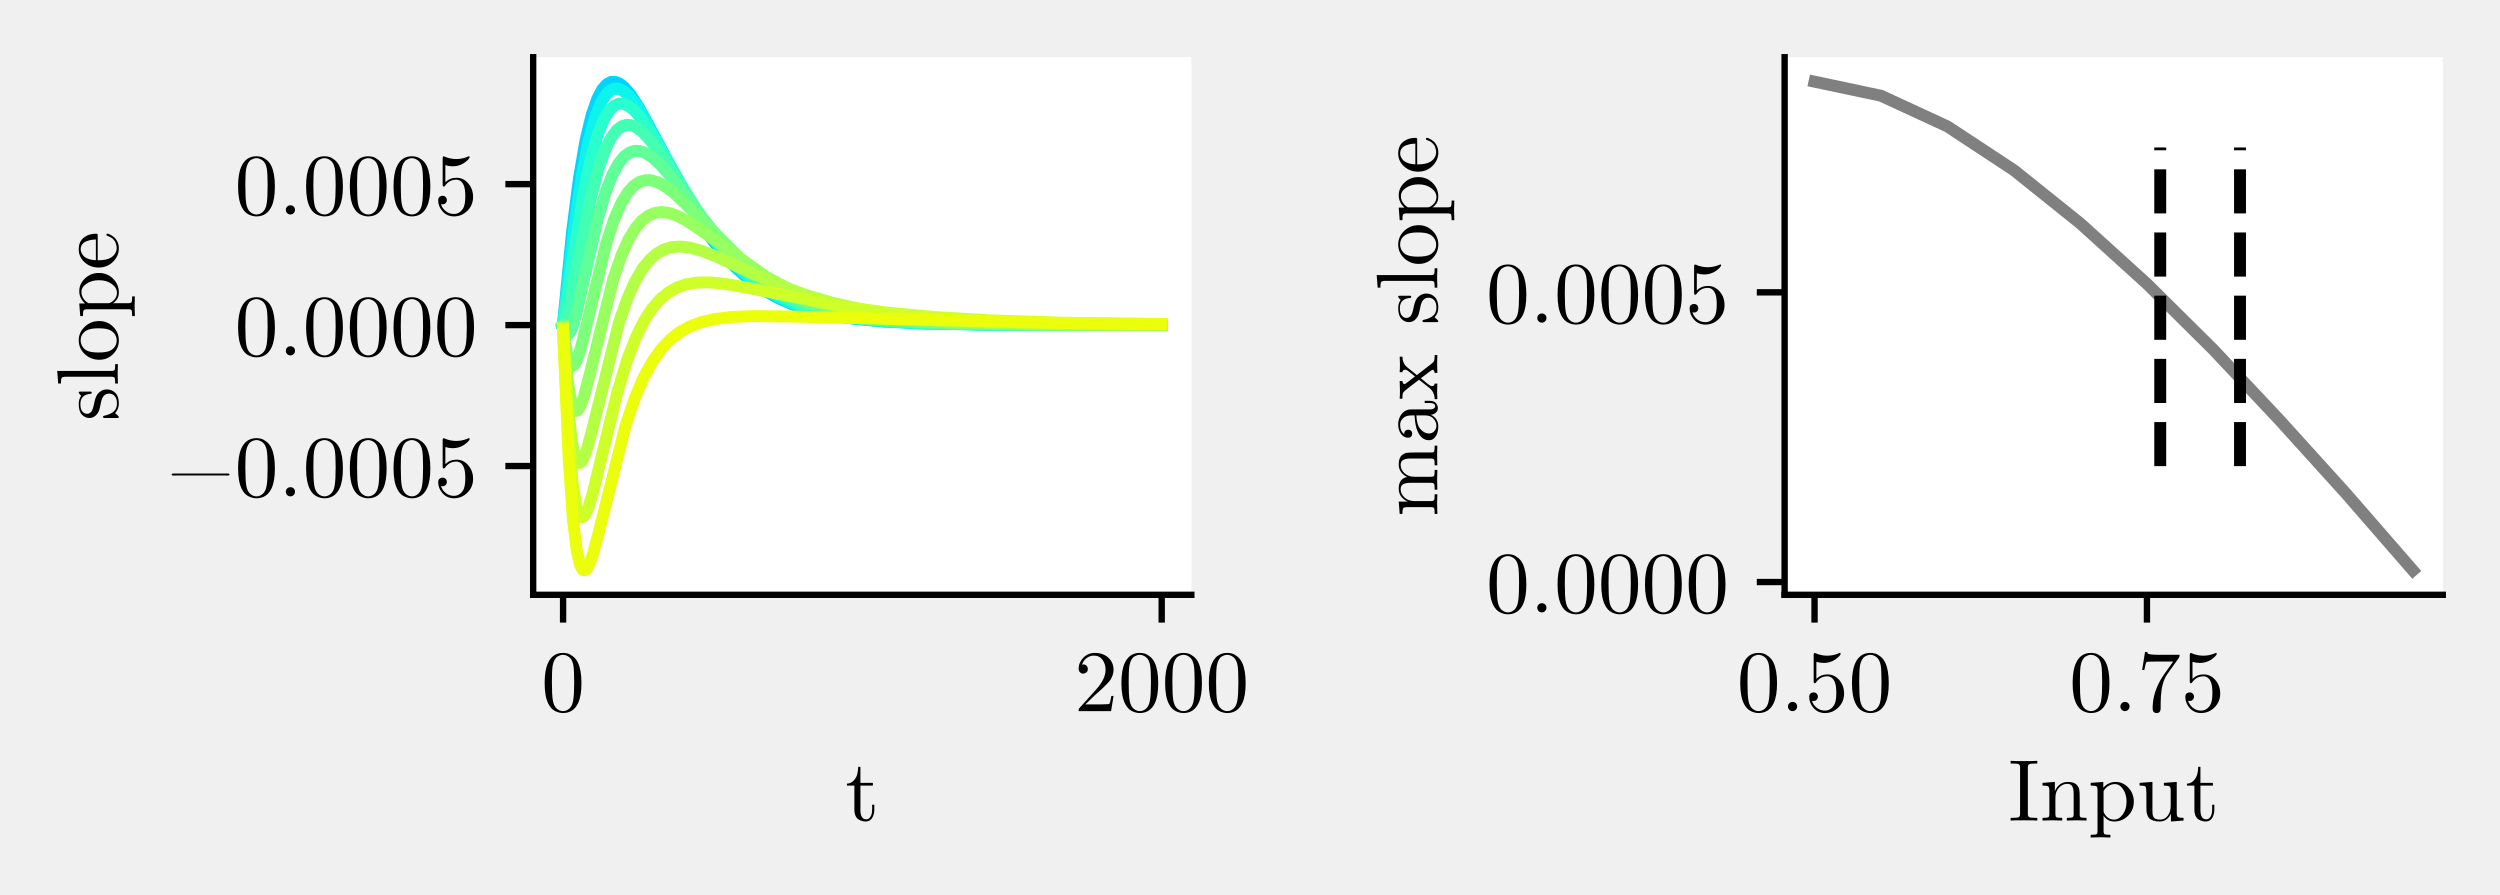
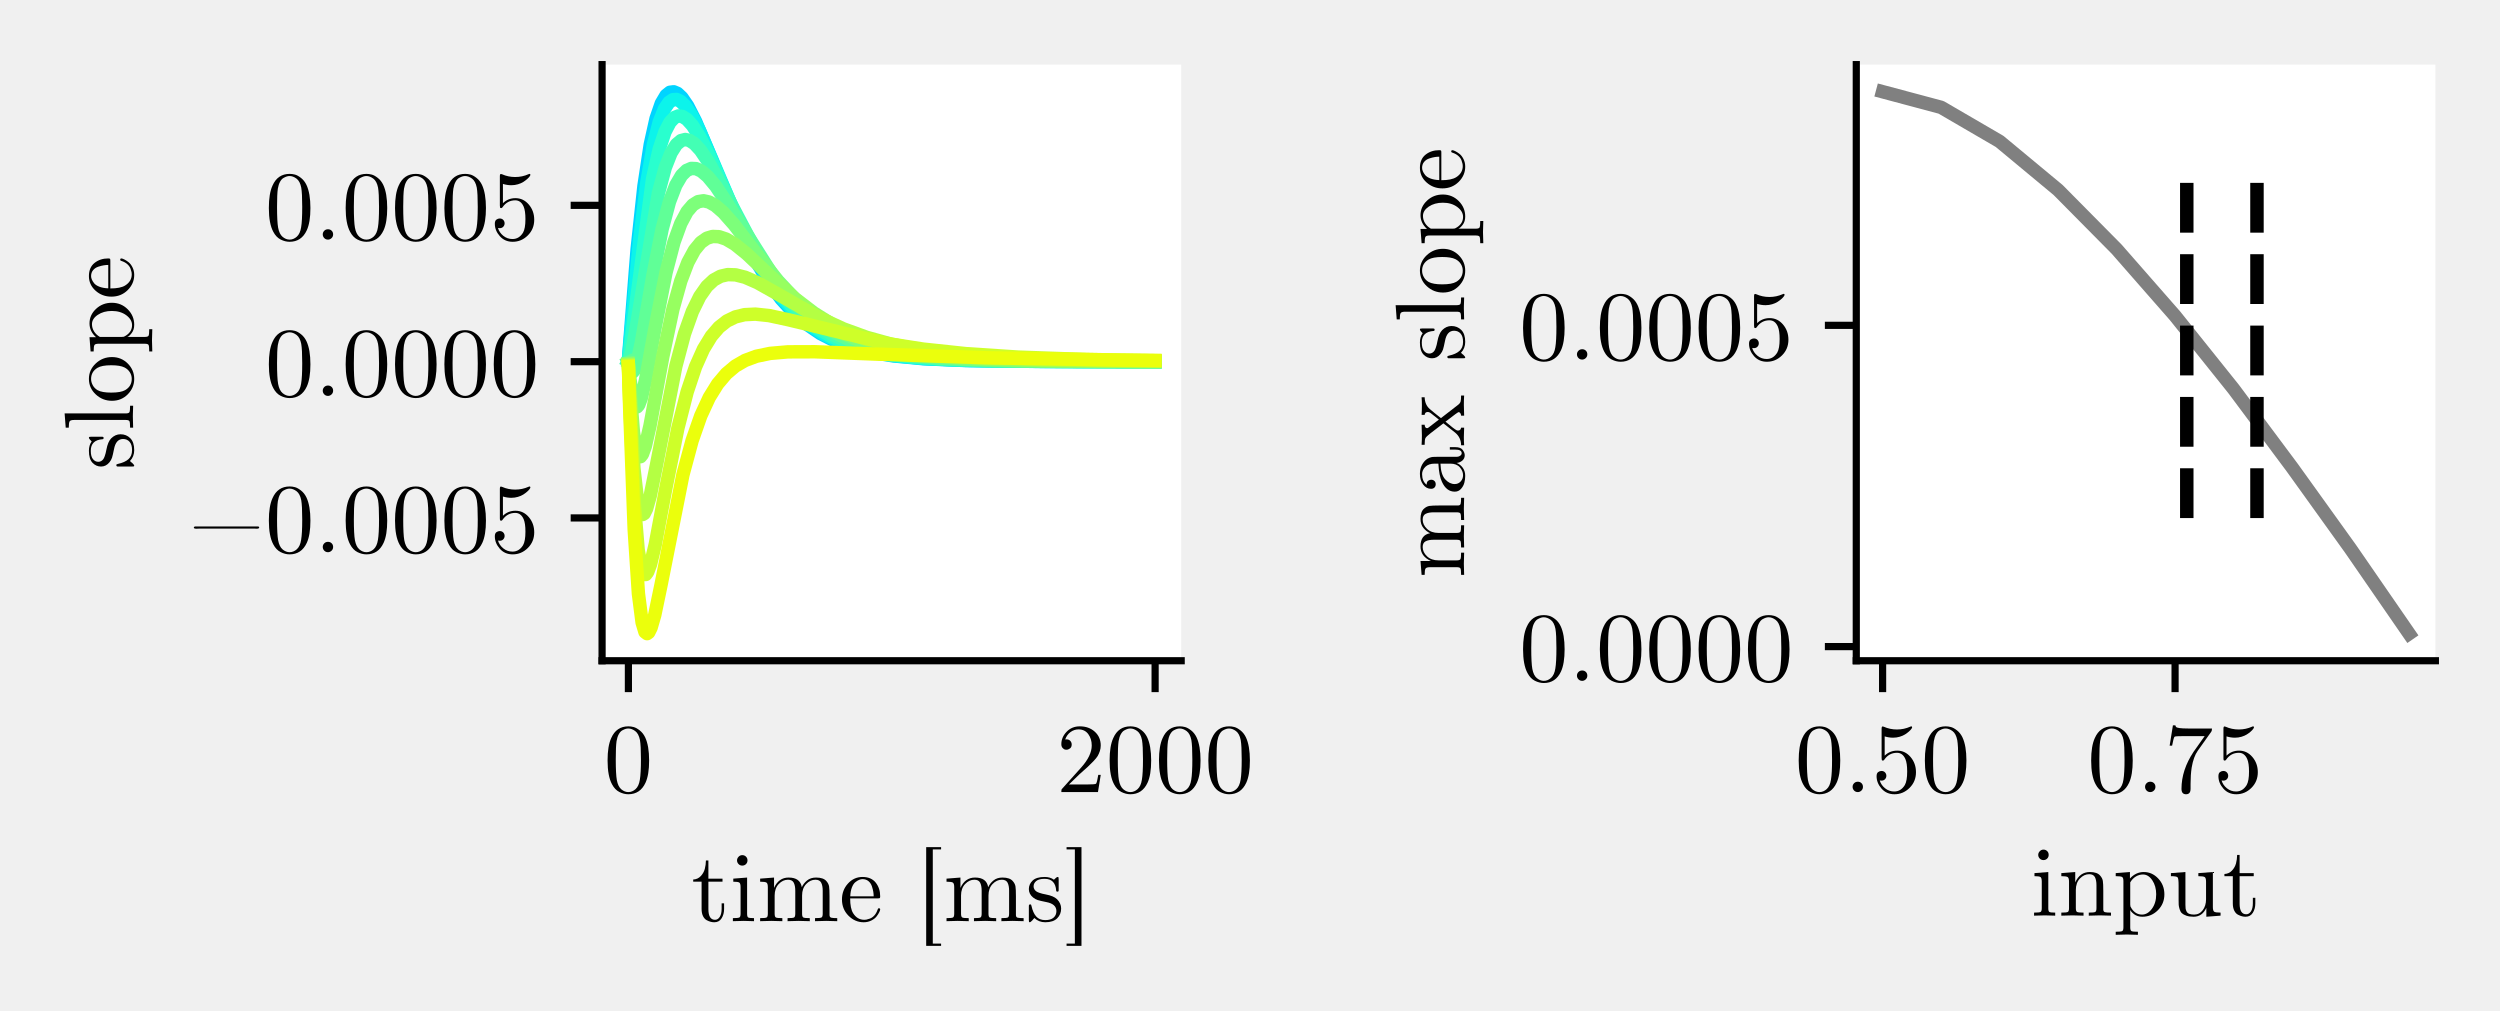
- <svg xmlns="http://www.w3.org/2000/svg" xmlns:xlink="http://www.w3.org/1999/xlink" width="314.556pt" height="112.579pt" viewBox="0 0 314.556 112.579" version="1.1">
+ <svg xmlns="http://www.w3.org/2000/svg" xmlns:xlink="http://www.w3.org/1999/xlink" width="278.556pt" height="112.591pt" viewBox="0 0 278.556 112.591" version="1.1">
  <defs>
    <style type="text/css">*{stroke-linejoin: round; stroke-linecap: butt}</style>
  </defs>
  <g id="figure_1">
    <g id="patch_1">
-       <path d="M 0 112.579  L 314.556 112.579  L 314.556 0  L 0 0  L 0 112.579  z " style="fill: none" />
+       <path d="M 0 112.591  L 278.556 112.591  L 278.556 0  L 0 0  L 0 112.591  z " style="fill: none" />
    </g>
    <g id="axes_1">
      <g id="patch_2">
-         <path d="M 67.085 74.84  L 149.895 74.84  L 149.895 7.2  L 67.085 7.2  z " style="fill: #ffffff" />
+         <path d="M 67.085 73.621  L 131.61 73.621  L 131.61 7.2  L 67.085 7.2  z " style="fill: #ffffff" />
      </g>
      <g id="matplotlib.axis_1">
        <g id="xtick_1">
          <g id="line2d_1">
            <defs>
-               <path id="m5035bcebec" d="M 0 0  L 0 3.5  " style="stroke: #000000; stroke-width: 0.8" />
-             </defs>
-             <g>
-               <use xlink:href="#m5035bcebec" x="70.849" y="74.84" style="stroke: #000000; stroke-width: 0.8" />
+               <path id="ma3c3cb463a" d="M 0 0  L 0 3.5  " style="stroke: #000000; stroke-width: 0.8" />
+             </defs>
+             <g>
+               <use xlink:href="#ma3c3cb463a" x="70.018" y="73.621" style="stroke: #000000; stroke-width: 0.8" />
            </g>
          </g>
          <g id="text_1">
-             <g transform="translate(68.0988 89.47469)scale(0.11 -0.11)">
+             <g transform="translate(67.26765 88.25594)scale(0.11 -0.11)">
              <defs>
                <path id="CMUSerif-Roman-30" d="M 250 2048  Q 250 2989 486 3501  Q 819 4262 1600 4262  Q 1766 4262 1939 4217  Q 2112 4173 2333 4000  Q 2554 3827 2688 3546  Q 2944 3002 2944 2048  Q 2944 1114 2707 602  Q 2362 -141 1594 -141  Q 1306 -141 1014 6  Q 723 154 538 506  Q 250 1037 250 2048  z M 781 2125  Q 781 1158 851 774  Q 928 358 1142 179  Q 1357 0 1594 0  Q 1850 0 2064 192  Q 2278 384 2342 800  Q 2413 1210 2413 2125  Q 2413 3014 2349 3373  Q 2266 3789 2042 3955  Q 1818 4122 1594 4122  Q 1510 4122 1420 4096  Q 1331 4070 1203 4000  Q 1075 3930 976 3750  Q 877 3571 832 3302  Q 781 2957 781 2125  z " transform="scale(0.015625)" />
              </defs>
              <use xlink:href="#CMUSerif-Roman-30" />
            </g>
          </g>
        </g>
        <g id="xtick_2">
          <g id="line2d_2">
            <g>
-               <use xlink:href="#m5035bcebec" x="146.169" y="74.84" style="stroke: #000000; stroke-width: 0.8" />
+               <use xlink:href="#ma3c3cb463a" x="128.706" y="73.621" style="stroke: #000000; stroke-width: 0.8" />
            </g>
          </g>
          <g id="text_2">
-             <g transform="translate(135.1688 89.47469)scale(0.11 -0.11)">
+             <g transform="translate(117.7063 88.25594)scale(0.11 -0.11)">
              <defs>
                <path id="CMUSerif-Roman-32" d="M 320 0  Q 320 115 329 150  Q 339 186 390 237  L 1619 1606  Q 2291 2362 2291 3021  Q 2291 3450 2067 3757  Q 1843 4064 1434 4064  Q 1152 4064 915 3891  Q 678 3718 570 3411  Q 589 3418 653 3418  Q 813 3418 902 3318  Q 992 3219 992 3085  Q 992 2912 880 2829  Q 768 2746 659 2746  Q 614 2746 556 2755  Q 499 2765 409 2854  Q 320 2944 320 3104  Q 320 3552 659 3907  Q 998 4262 1517 4262  Q 2106 4262 2490 3913  Q 2874 3565 2874 3021  Q 2874 2829 2816 2656  Q 2758 2483 2681 2348  Q 2605 2214 2400 2000  Q 2195 1786 2028 1632  Q 1862 1478 1491 1152  L 813 493  L 1965 493  Q 2528 493 2573 544  Q 2637 634 2714 1114  L 2874 1114  L 2694 0  L 320 0  z " transform="scale(0.015625)" />
              </defs>
              <use xlink:href="#CMUSerif-Roman-32" />
              <use xlink:href="#CMUSerif-Roman-30" x="50" />
              <use xlink:href="#CMUSerif-Roman-30" x="100" />
              <use xlink:href="#CMUSerif-Roman-30" x="150" />
            </g>
          </g>
        </g>
        <g id="text_3">
-           <g transform="translate(106.3561 103.2441)scale(0.11 -0.11)">
+           <g transform="translate(77.02847 102.6406)scale(0.11 -0.11)">
            <defs>
              <path id="CMUSerif-Roman-74" d="M 122 2560  L 122 2701  Q 416 2714 611 2922  Q 806 3130 873 3386  Q 941 3642 947 3936  L 1107 3936  L 1107 2758  L 2022 2758  L 2022 2560  L 1107 2560  L 1107 781  Q 1107 90 1536 90  Q 1722 90 1843 278  Q 1965 467 1965 806  L 1965 1158  L 2125 1158  L 2125 794  Q 2125 448 1965 189  Q 1805 -70 1491 -70  Q 1376 -70 1261 -41  Q 1146 -13 998 64  Q 851 141 758 329  Q 666 518 666 794  L 666 2560  L 122 2560  z " transform="scale(0.015625)" />
+               <path id="CMUSerif-Roman-69" d="M 211 0  L 211 198  Q 550 198 630 240  Q 710 282 710 486  L 710 2208  Q 710 2445 630 2502  Q 550 2560 237 2560  L 237 2758  L 1133 2829  L 1133 480  Q 1133 288 1200 243  Q 1267 198 1581 198  L 1581 0  Q 928 19 915 19  Q 826 19 211 0  z M 480 3942  Q 480 4070 579 4176  Q 678 4282 819 4282  Q 960 4282 1059 4186  Q 1158 4090 1158 3942  Q 1158 3795 1059 3699  Q 960 3603 819 3603  Q 672 3603 576 3705  Q 480 3808 480 3942  z " transform="scale(0.015625)" />
+               <path id="CMUSerif-Roman-6d" d="M 205 0  L 205 198  Q 544 198 624 240  Q 704 282 704 486  L 704 2202  Q 704 2438 621 2499  Q 538 2560 205 2560  L 205 2758  L 1107 2829  L 1107 2157  Q 1408 2829 2054 2829  Q 2803 2829 2906 2202  Q 3014 2445 3244 2637  Q 3475 2829 3834 2829  Q 4314 2829 4506 2592  Q 4646 2432 4675 2253  Q 4704 2074 4704 1613  L 4704 390  Q 4710 256 4812 227  Q 4915 198 5203 198  L 5203 0  Q 4550 19 4486 19  Q 4435 19 3763 0  L 3763 198  Q 4102 198 4182 240  Q 4262 282 4262 486  L 4262 1978  Q 4262 2304 4163 2496  Q 4064 2688 3789 2688  Q 3456 2688 3190 2409  Q 2925 2131 2925 1664  L 2925 486  Q 2925 282 3005 240  Q 3085 198 3424 198  L 3424 0  Q 2771 19 2707 19  Q 2656 19 1984 0  L 1984 198  Q 2323 198 2403 240  Q 2483 282 2483 486  L 2483 1978  Q 2483 2304 2384 2496  Q 2285 2688 2010 2688  Q 1677 2688 1411 2409  Q 1146 2131 1146 1664  L 1146 486  Q 1146 282 1226 240  Q 1306 198 1645 198  L 1645 0  Q 992 19 928 19  Q 877 19 205 0  z " transform="scale(0.015625)" />
+               <path id="CMUSerif-Roman-65" d="M 179 1408  Q 179 2010 566 2438  Q 954 2867 1510 2867  Q 2074 2867 2365 2502  Q 2656 2138 2656 1613  Q 2656 1517 2630 1497  Q 2605 1478 2496 1478  L 710 1478  Q 710 826 902 518  Q 1171 90 1626 90  Q 1690 90 1763 102  Q 1837 115 1990 169  Q 2144 224 2278 371  Q 2413 518 2490 749  Q 2509 838 2573 838  Q 2656 838 2656 762  Q 2656 704 2595 579  Q 2534 454 2419 304  Q 2304 154 2080 42  Q 1856 -70 1587 -70  Q 1024 -70 601 355  Q 179 781 179 1408  z M 717 1613  L 2234 1613  Q 2234 1747 2211 1897  Q 2189 2048 2121 2256  Q 2054 2464 1897 2595  Q 1741 2726 1510 2726  Q 1408 2726 1296 2681  Q 1184 2637 1049 2531  Q 915 2426 822 2186  Q 730 1946 717 1613  z " transform="scale(0.015625)" />
+               <path id="CMUSerif-Roman-20" transform="scale(0.015625)" />
+               <path id="CMUSerif-Roman-5b" d="M 666 -1600  L 666 4800  L 1632 4800  L 1632 4653  L 1094 4653  L 1094 -1453  L 1632 -1453  L 1632 -1600  L 666 -1600  z " transform="scale(0.015625)" />
+               <path id="CMUSerif-Roman-73" d="M 211 83  L 211 928  Q 211 998 214 1024  Q 218 1050 237 1069  Q 256 1088 294 1088  Q 339 1088 355 1069  Q 371 1050 384 979  Q 480 538 688 304  Q 896 70 1274 70  Q 1632 70 1814 230  Q 1997 390 1997 653  Q 1997 1120 1331 1242  Q 947 1318 787 1369  Q 627 1421 486 1536  Q 211 1760 211 2080  Q 211 2400 454 2633  Q 698 2867 1235 2867  Q 1594 2867 1837 2688  Q 1907 2746 1946 2790  Q 2029 2867 2074 2867  Q 2125 2867 2134 2835  Q 2144 2803 2144 2714  L 2144 2067  Q 2144 1997 2141 1971  Q 2138 1946 2118 1930  Q 2099 1914 2061 1914  Q 1990 1914 1984 1971  Q 1933 2746 1235 2746  Q 858 2746 688 2602  Q 518 2458 518 2259  Q 518 2150 569 2067  Q 621 1984 688 1936  Q 755 1888 880 1843  Q 1005 1798 1081 1782  Q 1158 1766 1306 1734  Q 1818 1638 2035 1427  Q 2304 1158 2304 819  Q 2304 442 2048 186  Q 1792 -70 1274 -70  Q 858 -70 570 205  Q 531 166 502 134  Q 474 102 464 89  Q 454 77 451 70  Q 448 64 442 58  Q 314 -70 282 -70  Q 230 -70 220 -38  Q 211 -6 211 83  z " transform="scale(0.015625)" />
+               <path id="CMUSerif-Roman-5d" d="M 134 -1453  L 672 -1453  L 672 4653  L 134 4653  L 134 4800  L 1101 4800  L 1101 -1600  L 134 -1600  L 134 -1453  z " transform="scale(0.015625)" />
            </defs>
            <use xlink:href="#CMUSerif-Roman-74" />
+             <use xlink:href="#CMUSerif-Roman-69" x="38.8" />
+             <use xlink:href="#CMUSerif-Roman-6d" x="66.5" />
+             <use xlink:href="#CMUSerif-Roman-65" x="149.8" />
+             <use xlink:href="#CMUSerif-Roman-20" x="194.2" />
+             <use xlink:href="#CMUSerif-Roman-5b" x="227.5" />
+             <use xlink:href="#CMUSerif-Roman-6d" x="255.3" />
+             <use xlink:href="#CMUSerif-Roman-73" x="338.6" />
+             <use xlink:href="#CMUSerif-Roman-5d" x="378" />
          </g>
        </g>
      </g>
      <g id="matplotlib.axis_2">
        <g id="ytick_1">
          <g id="line2d_3">
            <defs>
-               <path id="mf6440a1a18" d="M 0 0  L -3.5 0  " style="stroke: #000000; stroke-width: 0.8" />
-             </defs>
-             <g>
-               <use xlink:href="#mf6440a1a18" x="67.085" y="58.637" style="stroke: #000000; stroke-width: 0.8" />
+               <path id="m4d331d94d0" d="M 0 0  L -3.5 0  " style="stroke: #000000; stroke-width: 0.8" />
+             </defs>
+             <g>
+               <use xlink:href="#m4d331d94d0" x="67.085" y="57.71" style="stroke: #000000; stroke-width: 0.8" />
            </g>
          </g>
          <g id="text_4">
-             <g transform="translate(20.96937 62.45424)scale(0.11 -0.11)">
+             <g transform="translate(20.96937 61.52744)scale(0.11 -0.11)">
              <defs>
                <path id="CMUSerif-Roman-2212" d="M 365 1594  Q 365 1670 493 1670  L 4416 1670  Q 4422 1670 4451 1670  Q 4480 1670 4489 1670  Q 4499 1670 4521 1670  Q 4544 1670 4553 1664  Q 4563 1658 4576 1651  Q 4589 1645 4595 1632  Q 4602 1619 4602 1600  Q 4602 1523 4435 1523  L 4422 1523  Q 4403 1523 4368 1526  Q 4333 1530 4314 1530  L 710 1530  Q 685 1530 637 1526  Q 589 1523 563 1523  L 531 1523  Q 365 1523 365 1594  z " transform="scale(0.015625)" />
                <path id="CMUSerif-Roman-2e" d="M 640 102  Q 544 205 544 339  Q 544 474 640 573  Q 736 672 883 672  Q 1024 672 1120 579  Q 1216 486 1216 339  Q 1216 192 1113 96  Q 1011 0 883 0  Q 736 0 640 102  z " transform="scale(0.015625)" />
                <path id="CMUSerif-Roman-35" d="M 320 1030  Q 320 1222 422 1296  Q 525 1370 634 1370  Q 781 1370 867 1277  Q 954 1184 954 1056  Q 954 928 867 835  Q 781 742 634 742  Q 563 742 525 755  Q 608 461 867 249  Q 1126 38 1466 38  Q 1894 38 2150 454  Q 2304 723 2304 1331  Q 2304 1869 2189 2138  Q 2010 2547 1645 2547  Q 1126 2547 819 2099  Q 781 2042 736 2042  Q 672 2042 659 2077  Q 646 2112 646 2208  L 646 4102  Q 646 4256 710 4256  Q 736 4256 787 4237  Q 1190 4058 1638 4058  Q 2099 4058 2509 4243  Q 2541 4262 2560 4262  Q 2624 4262 2624 4192  Q 2624 4166 2573 4092  Q 2522 4019 2413 3923  Q 2304 3827 2163 3737  Q 2022 3648 1817 3587  Q 1613 3526 1389 3526  Q 1120 3526 845 3610  L 845 2362  Q 1178 2688 1658 2688  Q 2170 2688 2522 2275  Q 2874 1862 2874 1286  Q 2874 685 2458 272  Q 2042 -141 1478 -141  Q 966 -141 643 224  Q 320 589 320 1030  z " transform="scale(0.015625)" />
              </defs>
              <use xlink:href="#CMUSerif-Roman-2212" />
              <use xlink:href="#CMUSerif-Roman-30" x="77.8" />
              <use xlink:href="#CMUSerif-Roman-2e" x="127.8" />
              <use xlink:href="#CMUSerif-Roman-30" x="155.6" />
              <use xlink:href="#CMUSerif-Roman-30" x="205.6" />
              <use xlink:href="#CMUSerif-Roman-30" x="255.6" />
              <use xlink:href="#CMUSerif-Roman-35" x="305.6" />
            </g>
          </g>
        </g>
        <g id="ytick_2">
          <g id="line2d_4">
            <g>
-               <use xlink:href="#mf6440a1a18" x="67.085" y="40.903" style="stroke: #000000; stroke-width: 0.8" />
+               <use xlink:href="#m4d331d94d0" x="67.085" y="40.296" style="stroke: #000000; stroke-width: 0.8" />
            </g>
          </g>
          <g id="text_5">
-             <g transform="translate(29.52703 44.72035)scale(0.11 -0.11)">
+             <g transform="translate(29.52703 44.11308)scale(0.11 -0.11)">
              <use xlink:href="#CMUSerif-Roman-30" />
              <use xlink:href="#CMUSerif-Roman-2e" x="50" />
              <use xlink:href="#CMUSerif-Roman-30" x="77.8" />
              <use xlink:href="#CMUSerif-Roman-30" x="127.8" />
              <use xlink:href="#CMUSerif-Roman-30" x="177.8" />
              <use xlink:href="#CMUSerif-Roman-30" x="227.8" />
            </g>
          </g>
        </g>
        <g id="ytick_3">
          <g id="line2d_5">
            <g>
-               <use xlink:href="#mf6440a1a18" x="67.085" y="23.169" style="stroke: #000000; stroke-width: 0.8" />
+               <use xlink:href="#m4d331d94d0" x="67.085" y="22.881" style="stroke: #000000; stroke-width: 0.8" />
            </g>
          </g>
          <g id="text_6">
-             <g transform="translate(29.52703 26.98645)scale(0.11 -0.11)">
+             <g transform="translate(29.52703 26.69872)scale(0.11 -0.11)">
              <use xlink:href="#CMUSerif-Roman-30" />
              <use xlink:href="#CMUSerif-Roman-2e" x="50" />
              <use xlink:href="#CMUSerif-Roman-30" x="77.8" />
              <use xlink:href="#CMUSerif-Roman-30" x="127.8" />
              <use xlink:href="#CMUSerif-Roman-30" x="177.8" />
              <use xlink:href="#CMUSerif-Roman-35" x="227.8" />
            </g>
          </g>
        </g>
        <g id="text_7">
-           <g transform="translate(14.83469 52.95586)rotate(-90)scale(0.11 -0.11)">
-             <defs>
-               <path id="CMUSerif-Roman-73" d="M 211 83  L 211 928  Q 211 998 214 1024  Q 218 1050 237 1069  Q 256 1088 294 1088  Q 339 1088 355 1069  Q 371 1050 384 979  Q 480 538 688 304  Q 896 70 1274 70  Q 1632 70 1814 230  Q 1997 390 1997 653  Q 1997 1120 1331 1242  Q 947 1318 787 1369  Q 627 1421 486 1536  Q 211 1760 211 2080  Q 211 2400 454 2633  Q 698 2867 1235 2867  Q 1594 2867 1837 2688  Q 1907 2746 1946 2790  Q 2029 2867 2074 2867  Q 2125 2867 2134 2835  Q 2144 2803 2144 2714  L 2144 2067  Q 2144 1997 2141 1971  Q 2138 1946 2118 1930  Q 2099 1914 2061 1914  Q 1990 1914 1984 1971  Q 1933 2746 1235 2746  Q 858 2746 688 2602  Q 518 2458 518 2259  Q 518 2150 569 2067  Q 621 1984 688 1936  Q 755 1888 880 1843  Q 1005 1798 1081 1782  Q 1158 1766 1306 1734  Q 1818 1638 2035 1427  Q 2304 1158 2304 819  Q 2304 442 2048 186  Q 1792 -70 1274 -70  Q 858 -70 570 205  Q 531 166 502 134  Q 474 102 464 89  Q 454 77 451 70  Q 448 64 442 58  Q 314 -70 282 -70  Q 230 -70 220 -38  Q 211 -6 211 83  z " transform="scale(0.015625)" />
+           <g transform="translate(14.83469 52.34648)rotate(-90)scale(0.11 -0.11)">
+             <defs>
              <path id="CMUSerif-Roman-6c" d="M 211 0  L 211 198  Q 550 198 630 240  Q 710 282 710 486  L 710 3814  Q 710 4051 627 4112  Q 544 4173 211 4173  L 211 4371  L 1133 4442  L 1133 486  Q 1133 282 1213 240  Q 1293 198 1632 198  L 1632 0  Q 1555 0 1392 6  Q 1229 13 1110 16  Q 992 19 922 19  Q 845 19 211 0  z " transform="scale(0.015625)" />
              <path id="CMUSerif-Roman-6f" d="M 601 346  Q 179 762 179 1370  Q 179 1978 592 2422  Q 1005 2867 1600 2867  Q 2182 2867 2598 2425  Q 3014 1984 3014 1370  Q 3014 768 2595 349  Q 2176 -70 1594 -70  Q 1024 -70 601 346  z M 710 1421  Q 710 800 870 518  Q 1120 90 1600 90  Q 1837 90 2035 218  Q 2234 346 2342 563  Q 2483 845 2483 1421  Q 2483 2035 2317 2310  Q 2067 2726 1594 2726  Q 1389 2726 1187 2617  Q 986 2509 864 2298  Q 710 2016 710 1421  z " transform="scale(0.015625)" />
              <path id="CMUSerif-Roman-70" d="M 179 -1043  Q 518 -1043 598 -1001  Q 678 -960 678 -755  L 678 2240  Q 678 2451 598 2505  Q 518 2560 179 2560  L 179 2758  L 1101 2829  L 1101 2406  Q 1485 2829 1997 2829  Q 2541 2829 2937 2406  Q 3334 1984 3334 1382  Q 3334 774 2912 352  Q 2490 -70 1907 -70  Q 1587 -70 1372 93  Q 1158 256 1120 378  L 1120 320  L 1120 -755  Q 1120 -960 1200 -1001  Q 1280 -1043 1619 -1043  L 1619 -1242  Q 947 -1222 896 -1222  Q 832 -1222 179 -1242  L 179 -1043  z M 1120 730  Q 1120 634 1133 598  Q 1146 563 1210 461  Q 1466 70 1882 70  Q 2246 70 2524 444  Q 2803 819 2803 1382  Q 2803 1920 2550 2294  Q 2298 2669 1946 2669  Q 1696 2669 1478 2534  Q 1261 2400 1120 2157  L 1120 730  z " transform="scale(0.015625)" />
-               <path id="CMUSerif-Roman-65" d="M 179 1408  Q 179 2010 566 2438  Q 954 2867 1510 2867  Q 2074 2867 2365 2502  Q 2656 2138 2656 1613  Q 2656 1517 2630 1497  Q 2605 1478 2496 1478  L 710 1478  Q 710 826 902 518  Q 1171 90 1626 90  Q 1690 90 1763 102  Q 1837 115 1990 169  Q 2144 224 2278 371  Q 2413 518 2490 749  Q 2509 838 2573 838  Q 2656 838 2656 762  Q 2656 704 2595 579  Q 2534 454 2419 304  Q 2304 154 2080 42  Q 1856 -70 1587 -70  Q 1024 -70 601 355  Q 179 781 179 1408  z M 717 1613  L 2234 1613  Q 2234 1747 2211 1897  Q 2189 2048 2121 2256  Q 2054 2464 1897 2595  Q 1741 2726 1510 2726  Q 1408 2726 1296 2681  Q 1184 2637 1049 2531  Q 915 2426 822 2186  Q 730 1946 717 1613  z " transform="scale(0.015625)" />
            </defs>
            <use xlink:href="#CMUSerif-Roman-73" />
            <use xlink:href="#CMUSerif-Roman-6c" x="39.4" />
            <use xlink:href="#CMUSerif-Roman-6f" x="67.1" />
            <use xlink:href="#CMUSerif-Roman-70" x="117.1" />
            <use xlink:href="#CMUSerif-Roman-65" x="172.6" />
          </g>
        </g>
      </g>
      <g id="line2d_6">
-         <path d="M 70.849 40.679  L 70.999 39.137  L 71.979 29.167  L 72.845 22.448  L 73.673 17.665  L 74.427 14.524  L 75.142 12.45  L 75.782 11.236  L 76.347 10.597  L 76.874 10.315  L 77.364 10.289  L 77.891 10.481  L 78.531 10.97  L 79.322 11.889  L 80.339 13.446  L 81.808 16.155  L 87.382 26.831  L 89.189 29.622  L 90.884 31.837  L 92.541 33.644  L 94.198 35.132  L 95.93 36.391  L 97.738 37.432  L 99.696 38.305  L 101.881 39.032  L 104.404 39.63  L 107.379 40.099  L 111.145 40.457  L 116.267 40.704  L 124.364 40.848  L 143.118 40.9  L 146.131 40.901  L 146.131 40.901  " clip-path="url(#p70ed13adbf)" style="fill: none; stroke: #00d4ff; stroke-width: 1.5; stroke-linecap: square" />
+         <path d="M 70.018 40.076  L 70.135 38.562  L 70.986 27.804  L 71.749 20.745  L 72.453 16.117  L 73.099 13.22  L 73.686 11.522  L 74.214 10.632  L 74.654 10.282  L 75.065 10.229  L 75.476 10.401  L 75.975 10.867  L 76.62 11.804  L 77.5 13.523  L 78.85 16.724  L 82.606 25.852  L 84.191 29.006  L 85.629 31.393  L 87.037 33.313  L 88.446 34.864  L 89.884 36.121  L 91.41 37.159  L 93.053 38.004  L 94.872 38.685  L 96.985 39.233  L 99.538 39.657  L 102.854 39.968  L 107.578 40.171  L 115.971 40.273  L 128.677 40.294  L 128.677 40.294  " clip-path="url(#pe9bf277b08)" style="fill: none; stroke: #00d4ff; stroke-width: 1.5; stroke-linecap: square" />
      </g>
      <g id="line2d_7">
-         <path d="M 70.849 40.723  L 70.999 39.465  L 72.28 28.374  L 73.221 22.037  L 74.088 17.653  L 74.878 14.764  L 75.594 12.958  L 76.234 11.909  L 76.799 11.372  L 77.326 11.155  L 77.854 11.178  L 78.418 11.432  L 79.096 11.998  L 79.925 12.998  L 81.017 14.692  L 82.674 17.728  L 87.193 26.188  L 89.076 29.143  L 90.809 31.455  L 92.503 33.349  L 94.198 34.91  L 95.93 36.204  L 97.738 37.279  L 99.696 38.183  L 101.843 38.928  L 104.291 39.539  L 107.191 40.029  L 110.806 40.404  L 115.664 40.67  L 123.083 40.831  L 138.599 40.897  L 146.131 40.901  L 146.131 40.901  " clip-path="url(#p70ed13adbf)" style="fill: none; stroke: #0cf4eb; stroke-width: 1.5; stroke-linecap: square" />
+         <path d="M 70.018 40.118  L 70.135 38.884  L 71.25 26.887  L 72.072 20.319  L 72.805 16.128  L 73.451 13.606  L 74.038 12.132  L 74.537 11.405  L 74.977 11.108  L 75.388 11.083  L 75.828 11.289  L 76.356 11.801  L 77.031 12.793  L 77.941 14.557  L 79.378 17.895  L 82.782 25.908  L 84.396 29.066  L 85.864 31.462  L 87.272 33.353  L 88.681 34.884  L 90.148 36.152  L 91.674 37.176  L 93.317 38.012  L 95.166 38.697  L 97.308 39.244  L 99.89 39.666  L 103.235 39.974  L 108.048 40.174  L 116.616 40.275  L 128.677 40.294  L 128.677 40.294  " clip-path="url(#pe9bf277b08)" style="fill: none; stroke: #0cf4eb; stroke-width: 1.5; stroke-linecap: square" />
      </g>
      <g id="line2d_8">
-         <path d="M 70.849 40.792  L 70.962 40.222  L 72.28 31.373  L 73.485 24.069  L 74.427 19.669  L 75.255 16.806  L 76.008 14.968  L 76.686 13.874  L 77.289 13.294  L 77.854 13.046  L 78.418 13.047  L 79.021 13.284  L 79.737 13.83  L 80.603 14.798  L 81.733 16.421  L 83.427 19.293  L 87.909 27.04  L 89.829 29.833  L 91.599 32.022  L 93.332 33.814  L 95.064 35.288  L 96.834 36.508  L 98.717 37.537  L 100.751 38.395  L 103.01 39.104  L 105.609 39.682  L 108.735 40.143  L 112.689 40.488  L 118.15 40.725  L 127 40.858  L 146.131 40.901  L 146.131 40.901  " clip-path="url(#p70ed13adbf)" style="fill: none; stroke: #29ffce; stroke-width: 1.5; stroke-linecap: square" />
+         <path d="M 70.018 40.186  L 70.135 39.399  L 72.717 19.899  L 73.451 16.633  L 74.097 14.685  L 74.654 13.621  L 75.153 13.094  L 75.593 12.918  L 76.033 12.978  L 76.532 13.29  L 77.148 13.969  L 77.941 15.206  L 79.056 17.403  L 81.579 23.042  L 83.604 27.253  L 85.218 30.104  L 86.715 32.302  L 88.152 34.032  L 89.62 35.452  L 91.116 36.596  L 92.73 37.547  L 94.491 38.321  L 96.486 38.946  L 98.834 39.439  L 101.739 39.811  L 105.642 40.072  L 111.657 40.229  L 124.51 40.291  L 128.677 40.294  L 128.677 40.294  " clip-path="url(#pe9bf277b08)" style="fill: none; stroke: #29ffce; stroke-width: 1.5; stroke-linecap: square" />
      </g>
      <g id="line2d_9">
-         <path d="M 70.849 40.881  L 70.999 40.673  L 71.338 39.751  L 71.866 37.548  L 73.033 31.393  L 74.389 24.723  L 75.33 21.14  L 76.159 18.791  L 76.912 17.28  L 77.59 16.381  L 78.23 15.889  L 78.833 15.706  L 79.435 15.758  L 80.113 16.056  L 80.904 16.668  L 81.883 17.729  L 83.201 19.517  L 85.499 23.083  L 88.624 27.839  L 90.62 30.472  L 92.466 32.549  L 94.273 34.251  L 96.081 35.651  L 97.964 36.826  L 99.96 37.807  L 102.144 38.626  L 104.592 39.3  L 107.417 39.84  L 110.844 40.262  L 115.288 40.573  L 121.652 40.777  L 132.875 40.88  L 146.131 40.9  L 146.131 40.9  " clip-path="url(#p70ed13adbf)" style="fill: none; stroke: #43ffb4; stroke-width: 1.5; stroke-linecap: square" />
+         <path d="M 70.018 40.274  L 70.135 40.07  L 70.428 39.035  L 70.927 36.277  L 73.363 21.516  L 74.126 18.672  L 74.771 17.038  L 75.358 16.106  L 75.887 15.664  L 76.356 15.545  L 76.826 15.648  L 77.383 16.016  L 78.058 16.749  L 78.938 18.056  L 80.259 20.466  L 84.778 29.026  L 86.392 31.464  L 87.918 33.375  L 89.414 34.902  L 90.94 36.146  L 92.554 37.175  L 94.285 38.012  L 96.193 38.687  L 98.423 39.235  L 101.123 39.659  L 104.615 39.97  L 109.603 40.172  L 118.465 40.274  L 128.677 40.293  L 128.677 40.293  " clip-path="url(#pe9bf277b08)" style="fill: none; stroke: #43ffb4; stroke-width: 1.5; stroke-linecap: square" />
      </g>
      <g id="line2d_10">
-         <path d="M 70.849 40.985  L 71.489 42.065  L 71.715 41.844  L 72.054 41.094  L 72.581 39.247  L 73.598 34.637  L 75.18 27.655  L 76.159 24.288  L 77.025 22.045  L 77.816 20.579  L 78.531 19.689  L 79.209 19.187  L 79.85 18.979  L 80.49 18.996  L 81.205 19.24  L 82.034 19.766  L 83.088 20.724  L 84.482 22.321  L 86.967 25.577  L 90.093 29.565  L 92.202 31.893  L 94.16 33.726  L 96.081 35.222  L 98.039 36.465  L 100.073 37.495  L 102.295 38.367  L 104.743 39.084  L 107.567 39.671  L 110.919 40.133  L 115.137 40.48  L 120.937 40.719  L 130.276 40.855  L 146.131 40.898  L 146.131 40.898  " clip-path="url(#p70ed13adbf)" style="fill: none; stroke: #60ff97; stroke-width: 1.5; stroke-linecap: square" />
+         <path d="M 70.018 40.376  L 70.517 41.437  L 70.693 41.219  L 70.986 40.376  L 71.456 38.21  L 72.747 30.704  L 73.774 25.526  L 74.595 22.467  L 75.3 20.634  L 75.945 19.538  L 76.503 18.99  L 77.031 18.767  L 77.559 18.79  L 78.146 19.06  L 78.85 19.657  L 79.76 20.753  L 81.051 22.702  L 86.245 30.909  L 87.918 32.959  L 89.502 34.559  L 91.116 35.875  L 92.789 36.949  L 94.579 37.83  L 96.545 38.546  L 98.804 39.124  L 101.504 39.575  L 104.937 39.911  L 109.721 40.136  L 117.673 40.259  L 128.677 40.291  L 128.677 40.291  " clip-path="url(#pe9bf277b08)" style="fill: none; stroke: #60ff97; stroke-width: 1.5; stroke-linecap: square" />
      </g>
      <g id="line2d_11">
-         <path d="M 70.849 41.095  L 70.999 42.315  L 71.414 44.891  L 71.753 45.847  L 72.016 46.044  L 72.242 45.913  L 72.544 45.399  L 72.995 44.098  L 73.749 41.119  L 76.272 30.635  L 77.251 27.649  L 78.155 25.575  L 78.983 24.213  L 79.737 23.376  L 80.452 22.893  L 81.168 22.672  L 81.921 22.68  L 82.749 22.924  L 83.729 23.464  L 84.934 24.398  L 86.628 26.021  L 93.256 32.643  L 95.441 34.37  L 97.55 35.757  L 99.696 36.905  L 101.956 37.864  L 104.442 38.672  L 107.228 39.338  L 110.467 39.874  L 114.384 40.288  L 119.468 40.59  L 126.812 40.786  L 140.068 40.884  L 146.131 40.894  L 146.131 40.894  " clip-path="url(#p70ed13adbf)" style="fill: none; stroke: #7dff7a; stroke-width: 1.5; stroke-linecap: square" />
+         <path d="M 70.018 40.484  L 70.194 42.276  L 70.546 44.623  L 70.81 45.284  L 70.986 45.329  L 71.162 45.122  L 71.456 44.344  L 71.925 42.346  L 72.981 36.569  L 74.214 30.341  L 75.094 26.991  L 75.857 24.897  L 76.561 23.578  L 77.207 22.825  L 77.794 22.466  L 78.381 22.37  L 78.997 22.505  L 79.701 22.897  L 80.582 23.658  L 81.785 25.015  L 84.074 28.012  L 86.685 31.297  L 88.563 33.301  L 90.324 34.857  L 92.085 36.115  L 93.904 37.141  L 95.841 37.977  L 98.012 38.667  L 100.506 39.219  L 103.5 39.645  L 107.373 39.96  L 112.89 40.166  L 122.544 40.271  L 128.677 40.287  L 128.677 40.287  " clip-path="url(#pe9bf277b08)" style="fill: none; stroke: #7dff7a; stroke-width: 1.5; stroke-linecap: square" />
      </g>
      <g id="line2d_12">
-         <path d="M 70.849 41.204  L 70.999 43.164  L 71.489 48.353  L 71.903 50.68  L 72.242 51.537  L 72.506 51.703  L 72.732 51.567  L 73.033 51.069  L 73.485 49.818  L 74.238 46.938  L 77.138 35.192  L 78.155 32.217  L 79.096 30.114  L 79.963 28.689  L 80.791 27.729  L 81.582 27.13  L 82.373 26.795  L 83.201 26.681  L 84.105 26.782  L 85.16 27.131  L 86.478 27.818  L 88.285 29.039  L 96.345 34.792  L 98.83 36.136  L 101.316 37.231  L 103.952 38.146  L 106.814 38.902  L 110.053 39.523  L 113.857 40.018  L 118.564 40.397  L 124.853 40.665  L 134.419 40.828  L 146.131 40.885  L 146.131 40.885  " clip-path="url(#p70ed13adbf)" style="fill: none; stroke: #97ff60; stroke-width: 1.5; stroke-linecap: square" />
+         <path d="M 70.018 40.592  L 70.164 43.019  L 70.575 48.148  L 70.927 50.267  L 71.191 50.855  L 71.367 50.882  L 71.573 50.622  L 71.896 49.726  L 72.424 47.431  L 73.862 39.676  L 74.977 34.446  L 75.857 31.305  L 76.649 29.227  L 77.383 27.872  L 78.087 27.016  L 78.762 26.539  L 79.408 26.346  L 80.112 26.374  L 80.904 26.639  L 81.873 27.211  L 83.193 28.274  L 85.688 30.636  L 88.563 33.25  L 90.676 34.866  L 92.701 36.133  L 94.755 37.155  L 96.956 37.997  L 99.362 38.676  L 102.15 39.226  L 105.495 39.651  L 109.809 39.963  L 115.971 40.168  L 126.799 40.272  L 128.677 40.278  L 128.677 40.278  " clip-path="url(#pe9bf277b08)" style="fill: none; stroke: #97ff60; stroke-width: 1.5; stroke-linecap: square" />
      </g>
      <g id="line2d_13">
-         <path d="M 70.849 41.308  L 70.999 43.967  L 71.527 51.834  L 71.979 55.727  L 72.393 57.586  L 72.694 58.157  L 72.92 58.245  L 73.146 58.095  L 73.447 57.594  L 73.899 56.36  L 74.652 53.527  L 77.854 40.681  L 78.908 37.634  L 79.887 35.431  L 80.829 33.826  L 81.733 32.694  L 82.636 31.901  L 83.54 31.389  L 84.519 31.094  L 85.574 31.013  L 86.779 31.149  L 88.248 31.546  L 90.244 32.333  L 94.424 34.29  L 98.341 36.004  L 101.579 37.179  L 104.818 38.117  L 108.283 38.887  L 112.162 39.515  L 116.681 40.014  L 122.255 40.395  L 129.674 40.664  L 140.934 40.828  L 146.131 40.859  L 146.131 40.859  " clip-path="url(#p70ed13adbf)" style="fill: none; stroke: #b4ff43; stroke-width: 1.5; stroke-linecap: square" />
+         <path d="M 70.018 40.693  L 70.164 43.996  L 70.634 52.196  L 71.045 55.853  L 71.367 57.093  L 71.602 57.328  L 71.778 57.217  L 72.042 56.686  L 72.453 55.231  L 73.157 51.757  L 75.3 40.812  L 76.268 37.18  L 77.148 34.708  L 77.97 33.034  L 78.762 31.906  L 79.525 31.194  L 80.288 30.779  L 81.08 30.597  L 81.961 30.625  L 83.017 30.892  L 84.396 31.491  L 86.539 32.696  L 91.351 35.441  L 93.963 36.638  L 96.545 37.579  L 99.303 38.344  L 102.384 38.962  L 105.994 39.452  L 110.454 39.821  L 116.44 40.079  L 125.713 40.232  L 128.677 40.252  L 128.677 40.252  " clip-path="url(#pe9bf277b08)" style="fill: none; stroke: #b4ff43; stroke-width: 1.5; stroke-linecap: square" />
      </g>
      <g id="line2d_14">
-         <path d="M 70.849 41.4  L 70.999 44.69  L 71.564 55.319  L 72.054 60.838  L 72.506 63.678  L 72.882 64.803  L 73.146 65.073  L 73.372 65.031  L 73.636 64.72  L 74.012 63.892  L 74.615 61.923  L 75.707 57.401  L 77.665 49.377  L 78.87 45.404  L 79.963 42.548  L 81.017 40.405  L 82.034 38.83  L 83.051 37.656  L 84.067 36.807  L 85.16 36.185  L 86.327 35.777  L 87.645 35.553  L 89.227 35.52  L 91.223 35.71  L 94.16 36.236  L 106.475 38.649  L 111.748 39.345  L 117.623 39.889  L 124.59 40.303  L 133.59 40.603  L 146.131 40.79  L 146.131 40.79  " clip-path="url(#p70ed13adbf)" style="fill: none; stroke: #ceff29; stroke-width: 1.5; stroke-linecap: square" />
+         <path d="M 70.018 40.784  L 70.164 44.878  L 70.663 55.964  L 71.103 61.256  L 71.485 63.436  L 71.778 64.015  L 71.954 64.011  L 72.16 63.742  L 72.483 62.871  L 73.011 60.658  L 74.155 54.574  L 75.534 47.691  L 76.561 43.672  L 77.5 40.866  L 78.381 38.895  L 79.261 37.452  L 80.112 36.463  L 80.992 35.769  L 81.931 35.312  L 82.958 35.062  L 84.162 35.002  L 85.688 35.162  L 87.888 35.637  L 98.658 38.247  L 102.883 38.9  L 107.666 39.408  L 113.477 39.791  L 121.135 40.06  L 128.677 40.185  L 128.677 40.185  " clip-path="url(#pe9bf277b08)" style="fill: none; stroke: #ceff29; stroke-width: 1.5; stroke-linecap: square" />
      </g>
      <g id="line2d_15">
-         <path d="M 70.849 41.48  L 70.999 45.317  L 71.564 58.023  L 72.092 65.409  L 72.581 69.381  L 72.995 71.12  L 73.334 71.702  L 73.56 71.758  L 73.786 71.595  L 74.125 71.018  L 74.615 69.661  L 75.406 66.69  L 78.72 53.486  L 79.887 50.051  L 80.979 47.496  L 82.071 45.496  L 83.164 43.954  L 84.293 42.747  L 85.461 41.824  L 86.741 41.099  L 88.172 40.55  L 89.867 40.146  L 91.976 39.884  L 94.838 39.767  L 99.508 39.826  L 132.912 40.636  L 146.131 40.758  L 146.131 40.758  " clip-path="url(#p70ed13adbf)" style="fill: none; stroke: #ebff0c; stroke-width: 1.5; stroke-linecap: square" />
+         <path d="M 70.018 40.863  L 70.164 45.643  L 70.663 58.976  L 71.133 66.14  L 71.544 69.347  L 71.866 70.421  L 72.101 70.601  L 72.277 70.474  L 72.541 69.947  L 72.952 68.536  L 73.656 65.158  L 76.092 52.896  L 77.119 49.086  L 78.087 46.322  L 79.026 44.292  L 79.965 42.776  L 80.934 41.633  L 81.931 40.792  L 83.017 40.162  L 84.279 39.694  L 85.805 39.377  L 87.8 39.204  L 90.793 39.193  L 97.631 39.455  L 110.219 39.875  L 124.833 40.117  L 128.677 40.153  L 128.677 40.153  " clip-path="url(#pe9bf277b08)" style="fill: none; stroke: #ebff0c; stroke-width: 1.5; stroke-linecap: square" />
      </g>
      <g id="patch_3">
-         <path d="M 67.085 74.84  L 67.085 7.2  " style="fill: none; stroke: #000000; stroke-width: 0.8; stroke-linejoin: miter; stroke-linecap: square" />
+         <path d="M 67.085 73.621  L 67.085 7.2  " style="fill: none; stroke: #000000; stroke-width: 0.8; stroke-linejoin: miter; stroke-linecap: square" />
      </g>
      <g id="patch_4">
-         <path d="M 67.085 74.84  L 149.895 74.84  " style="fill: none; stroke: #000000; stroke-width: 0.8; stroke-linejoin: miter; stroke-linecap: square" />
+         <path d="M 67.085 73.621  L 131.61 73.621  " style="fill: none; stroke: #000000; stroke-width: 0.8; stroke-linejoin: miter; stroke-linecap: square" />
      </g>
    </g>
    <g id="axes_2">
      <g id="patch_5">
-         <path d="M 224.545 74.84  L 307.356 74.84  L 307.356 7.2  L 224.545 7.2  z " style="fill: #ffffff" />
+         <path d="M 206.831 73.621  L 271.356 73.621  L 271.356 7.2  L 206.831 7.2  z " style="fill: #ffffff" />
      </g>
      <g id="matplotlib.axis_3">
        <g id="xtick_3">
          <g id="line2d_16">
            <g>
-               <use xlink:href="#m5035bcebec" x="228.309" y="74.84" style="stroke: #000000; stroke-width: 0.8" />
+               <use xlink:href="#ma3c3cb463a" x="209.764" y="73.621" style="stroke: #000000; stroke-width: 0.8" />
            </g>
          </g>
          <g id="text_8">
-             <g transform="translate(218.5307 89.47469)scale(0.11 -0.11)">
+             <g transform="translate(199.9849 88.25594)scale(0.11 -0.11)">
              <use xlink:href="#CMUSerif-Roman-30" />
              <use xlink:href="#CMUSerif-Roman-2e" x="50" />
              <use xlink:href="#CMUSerif-Roman-35" x="77.8" />
              <use xlink:href="#CMUSerif-Roman-30" x="127.8" />
            </g>
          </g>
        </g>
        <g id="xtick_4">
          <g id="line2d_17">
            <g>
-               <use xlink:href="#m5035bcebec" x="270.133" y="74.84" style="stroke: #000000; stroke-width: 0.8" />
+               <use xlink:href="#ma3c3cb463a" x="242.352" y="73.621" style="stroke: #000000; stroke-width: 0.8" />
            </g>
          </g>
          <g id="text_9">
-             <g transform="translate(260.3542 89.47469)scale(0.11 -0.11)">
+             <g transform="translate(232.5734 88.25594)scale(0.11 -0.11)">
              <defs>
                <path id="CMUSerif-Roman-37" d="M 358 3008  L 570 4326  L 730 4326  Q 749 4250 781 4214  Q 813 4179 995 4150  Q 1178 4122 1549 4122  L 3104 4122  Q 3104 3974 3046 3898  L 2182 2682  Q 1907 2298 1786 1587  Q 1715 1114 1715 538  L 1715 211  Q 1715 -141 1420 -141  Q 1126 -141 1126 211  Q 1126 1434 1914 2618  Q 1997 2739 2307 3174  Q 2618 3610 2630 3629  L 1306 3629  Q 723 3629 678 3590  Q 614 3533 518 3008  L 358 3008  z " transform="scale(0.015625)" />
              </defs>
              <use xlink:href="#CMUSerif-Roman-30" />
              <use xlink:href="#CMUSerif-Roman-2e" x="50" />
              <use xlink:href="#CMUSerif-Roman-37" x="77.8" />
              <use xlink:href="#CMUSerif-Roman-35" x="127.8" />
            </g>
          </g>
        </g>
        <g id="text_10">
-           <g transform="translate(252.6742 103.2441)scale(0.11 -0.11)">
-             <defs>
-               <path id="CMUSerif-Roman-49" d="M 179 0  L 179 198  L 346 198  Q 704 198 787 256  Q 870 314 870 499  L 870 3872  Q 870 4058 787 4115  Q 704 4173 346 4173  L 179 4173  L 179 4371  Q 403 4352 1158 4352  Q 1907 4352 2131 4371  L 2131 4173  L 1965 4173  Q 1606 4173 1523 4115  Q 1440 4058 1440 3872  L 1440 499  Q 1440 314 1523 256  Q 1606 198 1965 198  L 2131 198  L 2131 0  Q 1907 19 1152 19  Q 403 19 179 0  z " transform="scale(0.015625)" />
+           <g transform="translate(226.2783 102.0253)scale(0.11 -0.11)">
+             <defs>
              <path id="CMUSerif-Roman-6e" d="M 205 0  L 205 198  Q 544 198 624 240  Q 704 282 704 486  L 704 2202  Q 704 2438 621 2499  Q 538 2560 205 2560  L 205 2758  L 1107 2829  L 1107 2157  Q 1408 2829 2054 2829  Q 2534 2829 2726 2592  Q 2867 2432 2896 2253  Q 2925 2074 2925 1613  L 2925 390  Q 2931 256 3033 227  Q 3136 198 3424 198  L 3424 0  Q 2771 19 2707 19  Q 2656 19 1984 0  L 1984 198  Q 2323 198 2403 240  Q 2483 282 2483 486  L 2483 1978  Q 2483 2304 2384 2496  Q 2285 2688 2010 2688  Q 1677 2688 1411 2409  Q 1146 2131 1146 1664  L 1146 486  Q 1146 282 1226 240  Q 1306 198 1645 198  L 1645 0  Q 992 19 928 19  Q 877 19 205 0  z " transform="scale(0.015625)" />
              <path id="CMUSerif-Roman-75" d="M 205 2560  L 205 2758  L 1146 2829  L 1146 704  Q 1146 550 1158 460  Q 1171 371 1222 268  Q 1274 166 1395 118  Q 1517 70 1709 70  Q 2054 70 2268 355  Q 2483 640 2483 1062  L 2483 2202  Q 2483 2438 2400 2499  Q 2317 2560 1984 2560  L 1984 2758  L 2925 2829  L 2925 557  Q 2925 320 3008 259  Q 3091 198 3424 198  L 3424 0  L 2502 -70  L 2502 506  Q 2234 -70 1677 -70  Q 1395 -70 1203 0  Q 1011 70 915 160  Q 819 250 768 422  Q 717 595 710 700  Q 704 806 704 1011  L 704 1971  Q 704 2406 640 2483  Q 576 2560 205 2560  z " transform="scale(0.015625)" />
            </defs>
-             <use xlink:href="#CMUSerif-Roman-49" />
-             <use xlink:href="#CMUSerif-Roman-6e" x="36.1" />
-             <use xlink:href="#CMUSerif-Roman-70" x="91.6" />
-             <use xlink:href="#CMUSerif-Roman-75" x="147.1" />
-             <use xlink:href="#CMUSerif-Roman-74" x="202.6" />
+             <use xlink:href="#CMUSerif-Roman-69" />
+             <use xlink:href="#CMUSerif-Roman-6e" x="27.7" />
+             <use xlink:href="#CMUSerif-Roman-70" x="83.2" />
+             <use xlink:href="#CMUSerif-Roman-75" x="138.7" />
+             <use xlink:href="#CMUSerif-Roman-74" x="194.2" />
          </g>
        </g>
      </g>
      <g id="matplotlib.axis_4">
        <g id="ytick_4">
          <g id="line2d_18">
            <g>
-               <use xlink:href="#mf6440a1a18" x="224.545" y="73.235" style="stroke: #000000; stroke-width: 0.8" />
+               <use xlink:href="#m4d331d94d0" x="206.831" y="72.045" style="stroke: #000000; stroke-width: 0.8" />
            </g>
          </g>
          <g id="text_11">
-             <g transform="translate(186.9877 77.05219)scale(0.11 -0.11)">
+             <g transform="translate(169.2731 75.86236)scale(0.11 -0.11)">
              <use xlink:href="#CMUSerif-Roman-30" />
              <use xlink:href="#CMUSerif-Roman-2e" x="50" />
              <use xlink:href="#CMUSerif-Roman-30" x="77.8" />
              <use xlink:href="#CMUSerif-Roman-30" x="127.8" />
              <use xlink:href="#CMUSerif-Roman-30" x="177.8" />
              <use xlink:href="#CMUSerif-Roman-30" x="227.8" />
            </g>
          </g>
        </g>
        <g id="ytick_5">
          <g id="line2d_19">
            <g>
-               <use xlink:href="#mf6440a1a18" x="224.545" y="36.781" style="stroke: #000000; stroke-width: 0.8" />
+               <use xlink:href="#m4d331d94d0" x="206.831" y="36.248" style="stroke: #000000; stroke-width: 0.8" />
            </g>
          </g>
          <g id="text_12">
-             <g transform="translate(186.9877 40.59814)scale(0.11 -0.11)">
+             <g transform="translate(169.2731 40.06515)scale(0.11 -0.11)">
              <use xlink:href="#CMUSerif-Roman-30" />
              <use xlink:href="#CMUSerif-Roman-2e" x="50" />
              <use xlink:href="#CMUSerif-Roman-30" x="77.8" />
              <use xlink:href="#CMUSerif-Roman-30" x="127.8" />
              <use xlink:href="#CMUSerif-Roman-30" x="177.8" />
              <use xlink:href="#CMUSerif-Roman-35" x="227.8" />
            </g>
          </g>
        </g>
        <g id="text_13">
-           <g transform="translate(180.853 65.01719)rotate(-90)scale(0.11 -0.11)">
-             <defs>
-               <path id="CMUSerif-Roman-6d" d="M 205 0  L 205 198  Q 544 198 624 240  Q 704 282 704 486  L 704 2202  Q 704 2438 621 2499  Q 538 2560 205 2560  L 205 2758  L 1107 2829  L 1107 2157  Q 1408 2829 2054 2829  Q 2803 2829 2906 2202  Q 3014 2445 3244 2637  Q 3475 2829 3834 2829  Q 4314 2829 4506 2592  Q 4646 2432 4675 2253  Q 4704 2074 4704 1613  L 4704 390  Q 4710 256 4812 227  Q 4915 198 5203 198  L 5203 0  Q 4550 19 4486 19  Q 4435 19 3763 0  L 3763 198  Q 4102 198 4182 240  Q 4262 282 4262 486  L 4262 1978  Q 4262 2304 4163 2496  Q 4064 2688 3789 2688  Q 3456 2688 3190 2409  Q 2925 2131 2925 1664  L 2925 486  Q 2925 282 3005 240  Q 3085 198 3424 198  L 3424 0  Q 2771 19 2707 19  Q 2656 19 1984 0  L 1984 198  Q 2323 198 2403 240  Q 2483 282 2483 486  L 2483 1978  Q 2483 2304 2384 2496  Q 2285 2688 2010 2688  Q 1677 2688 1411 2409  Q 1146 2131 1146 1664  L 1146 486  Q 1146 282 1226 240  Q 1306 198 1645 198  L 1645 0  Q 992 19 928 19  Q 877 19 205 0  z " transform="scale(0.015625)" />
+           <g transform="translate(163.1384 64.40781)rotate(-90)scale(0.11 -0.11)">
+             <defs>
              <path id="CMUSerif-Roman-61" d="M 269 608  Q 269 1152 909 1440  Q 1293 1626 2086 1670  L 2086 1907  Q 2086 2304 1878 2515  Q 1670 2726 1408 2726  Q 941 2726 717 2432  Q 909 2426 976 2330  Q 1043 2234 1043 2138  Q 1043 2010 963 1926  Q 883 1843 749 1843  Q 621 1843 537 1923  Q 454 2003 454 2144  Q 454 2458 736 2662  Q 1018 2867 1421 2867  Q 1946 2867 2298 2515  Q 2406 2406 2460 2265  Q 2515 2125 2521 2032  Q 2528 1939 2528 1760  L 2528 480  Q 2528 442 2541 381  Q 2554 320 2611 240  Q 2669 160 2765 160  Q 2995 160 2995 570  L 2995 928  L 3155 928  L 3155 570  Q 3155 230 2976 96  Q 2797 -38 2630 -38  Q 2419 -38 2284 118  Q 2150 275 2131 486  Q 2035 243 1814 86  Q 1594 -70 1293 -70  Q 1062 -70 844 -12  Q 627 45 448 205  Q 269 365 269 608  z M 762 614  Q 762 378 931 224  Q 1101 70 1338 70  Q 1606 70 1846 278  Q 2086 486 2086 896  L 2086 1536  Q 1376 1510 1069 1228  Q 762 947 762 614  z " transform="scale(0.015625)" />
              <path id="CMUSerif-Roman-78" d="M 77 0  L 77 198  Q 576 198 896 582  Q 896 582 1498 1344  L 864 2170  Q 640 2458 541 2509  Q 442 2560 109 2560  L 109 2758  Q 371 2739 717 2739  Q 909 2739 1408 2758  L 1408 2560  Q 1184 2547 1184 2400  Q 1184 2349 1242 2285  L 1741 1638  L 2138 2138  Q 2234 2253 2234 2362  Q 2234 2541 2048 2560  L 2048 2758  Q 2298 2739 2662 2739  Q 2938 2739 3187 2758  L 3187 2560  Q 2701 2547 2426 2227  Q 2304 2093 1837 1504  L 2694 397  Q 2797 262 2912 230  Q 3027 198 3302 198  L 3302 0  Q 3014 19 2688 19  Q 2573 19 1997 0  L 1997 198  Q 2112 205 2169 256  Q 2227 307 2227 358  Q 2227 384 2093 570  L 1606 1210  Q 1120 634 1056 499  Q 1030 442 1030 397  Q 1030 224 1216 198  L 1216 0  Q 755 19 608 19  Q 326 19 77 0  z " transform="scale(0.015625)" />
-               <path id="CMUSerif-Roman-20" transform="scale(0.015625)" />
            </defs>
            <use xlink:href="#CMUSerif-Roman-6d" />
            <use xlink:href="#CMUSerif-Roman-61" x="83.3" />
            <use xlink:href="#CMUSerif-Roman-78" x="133.3" />
            <use xlink:href="#CMUSerif-Roman-20" x="186" />
            <use xlink:href="#CMUSerif-Roman-73" x="219.3" />
            <use xlink:href="#CMUSerif-Roman-6c" x="258.7" />
            <use xlink:href="#CMUSerif-Roman-6f" x="286.4" />
            <use xlink:href="#CMUSerif-Roman-70" x="336.4" />
            <use xlink:href="#CMUSerif-Roman-65" x="391.9" />
          </g>
        </g>
      </g>
      <g id="line2d_20">
-         <path d="M 228.309 10.275  L 236.674 12.048  L 245.039 15.913  L 253.404 21.423  L 261.768 28.129  L 270.133 35.708  L 278.498 44  L 286.862 52.903  L 295.227 62.145  L 303.592 71.765  " clip-path="url(#pf54081cc52)" style="fill: none; stroke: #808080; stroke-width: 1.5; stroke-linecap: square" />
+         <path d="M 209.764 10.219  L 216.281 11.961  L 222.799 15.756  L 229.317 21.167  L 235.834 27.752  L 242.352 35.194  L 248.87 43.337  L 255.388 52.079  L 261.905 61.155  L 268.423 70.602  " clip-path="url(#pe3e4397bb0)" style="fill: none; stroke: #808080; stroke-width: 1.5; stroke-linecap: square" />
      </g>
      <g id="LineCollection_1">
-         <path d="M 271.806 58.653  L 271.806 18.554  " clip-path="url(#pf54081cc52)" style="fill: none; stroke-dasharray: 5.55,2.4; stroke-dashoffset: 0; stroke: #000000; stroke-width: 1.5" />
+         <path d="M 243.656 57.726  L 243.656 18.349  " clip-path="url(#pe3e4397bb0)" style="fill: none; stroke-dasharray: 5.55,2.4; stroke-dashoffset: 0; stroke: #000000; stroke-width: 1.5" />
      </g>
      <g id="LineCollection_2">
-         <path d="M 281.844 58.653  L 281.844 18.554  " clip-path="url(#pf54081cc52)" style="fill: none; stroke-dasharray: 5.55,2.4; stroke-dashoffset: 0; stroke: #000000; stroke-width: 1.5" />
+         <path d="M 251.477 57.726  L 251.477 18.349  " clip-path="url(#pe3e4397bb0)" style="fill: none; stroke-dasharray: 5.55,2.4; stroke-dashoffset: 0; stroke: #000000; stroke-width: 1.5" />
      </g>
      <g id="patch_6">
-         <path d="M 224.545 74.84  L 224.545 7.2  " style="fill: none; stroke: #000000; stroke-width: 0.8; stroke-linejoin: miter; stroke-linecap: square" />
+         <path d="M 206.831 73.621  L 206.831 7.2  " style="fill: none; stroke: #000000; stroke-width: 0.8; stroke-linejoin: miter; stroke-linecap: square" />
      </g>
      <g id="patch_7">
-         <path d="M 224.545 74.84  L 307.356 74.84  " style="fill: none; stroke: #000000; stroke-width: 0.8; stroke-linejoin: miter; stroke-linecap: square" />
+         <path d="M 206.831 73.621  L 271.356 73.621  " style="fill: none; stroke: #000000; stroke-width: 0.8; stroke-linejoin: miter; stroke-linecap: square" />
      </g>
    </g>
  </g>
  <defs>
-     <clipPath id="p70ed13adbf">
-       <rect x="67.085" y="7.2" width="82.811" height="67.64" />
+     <clipPath id="pe9bf277b08">
+       <rect x="67.085" y="7.2" width="64.525" height="66.421" />
    </clipPath>
-     <clipPath id="pf54081cc52">
-       <rect x="224.545" y="7.2" width="82.811" height="67.64" />
+     <clipPath id="pe3e4397bb0">
+       <rect x="206.831" y="7.2" width="64.525" height="66.421" />
    </clipPath>
  </defs>
</svg>
